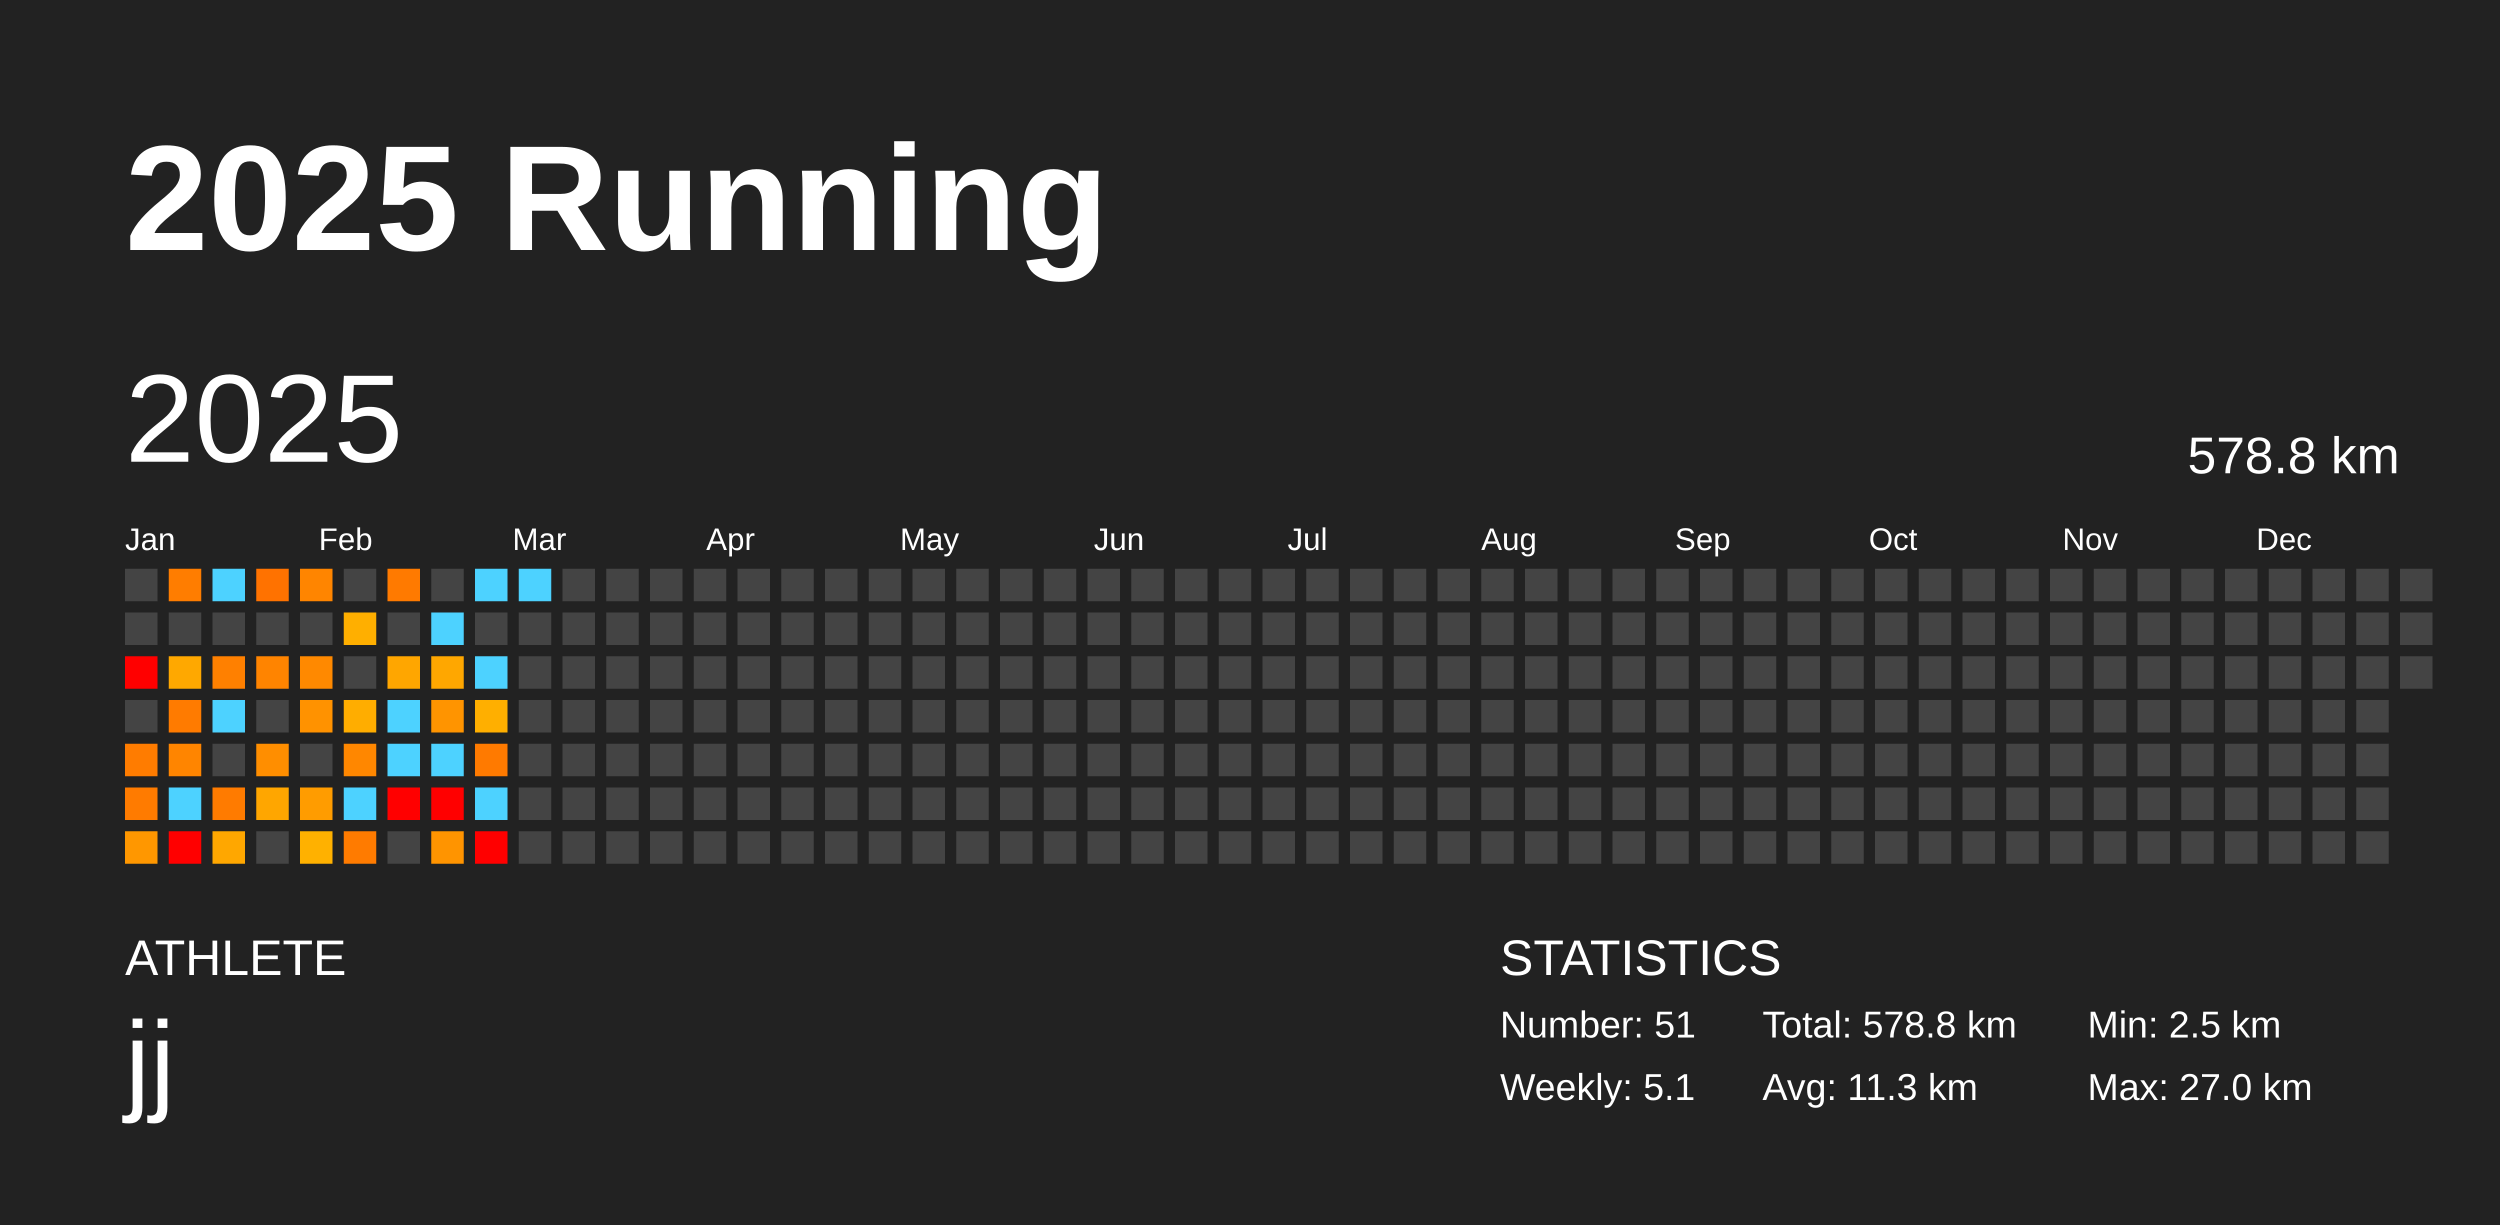
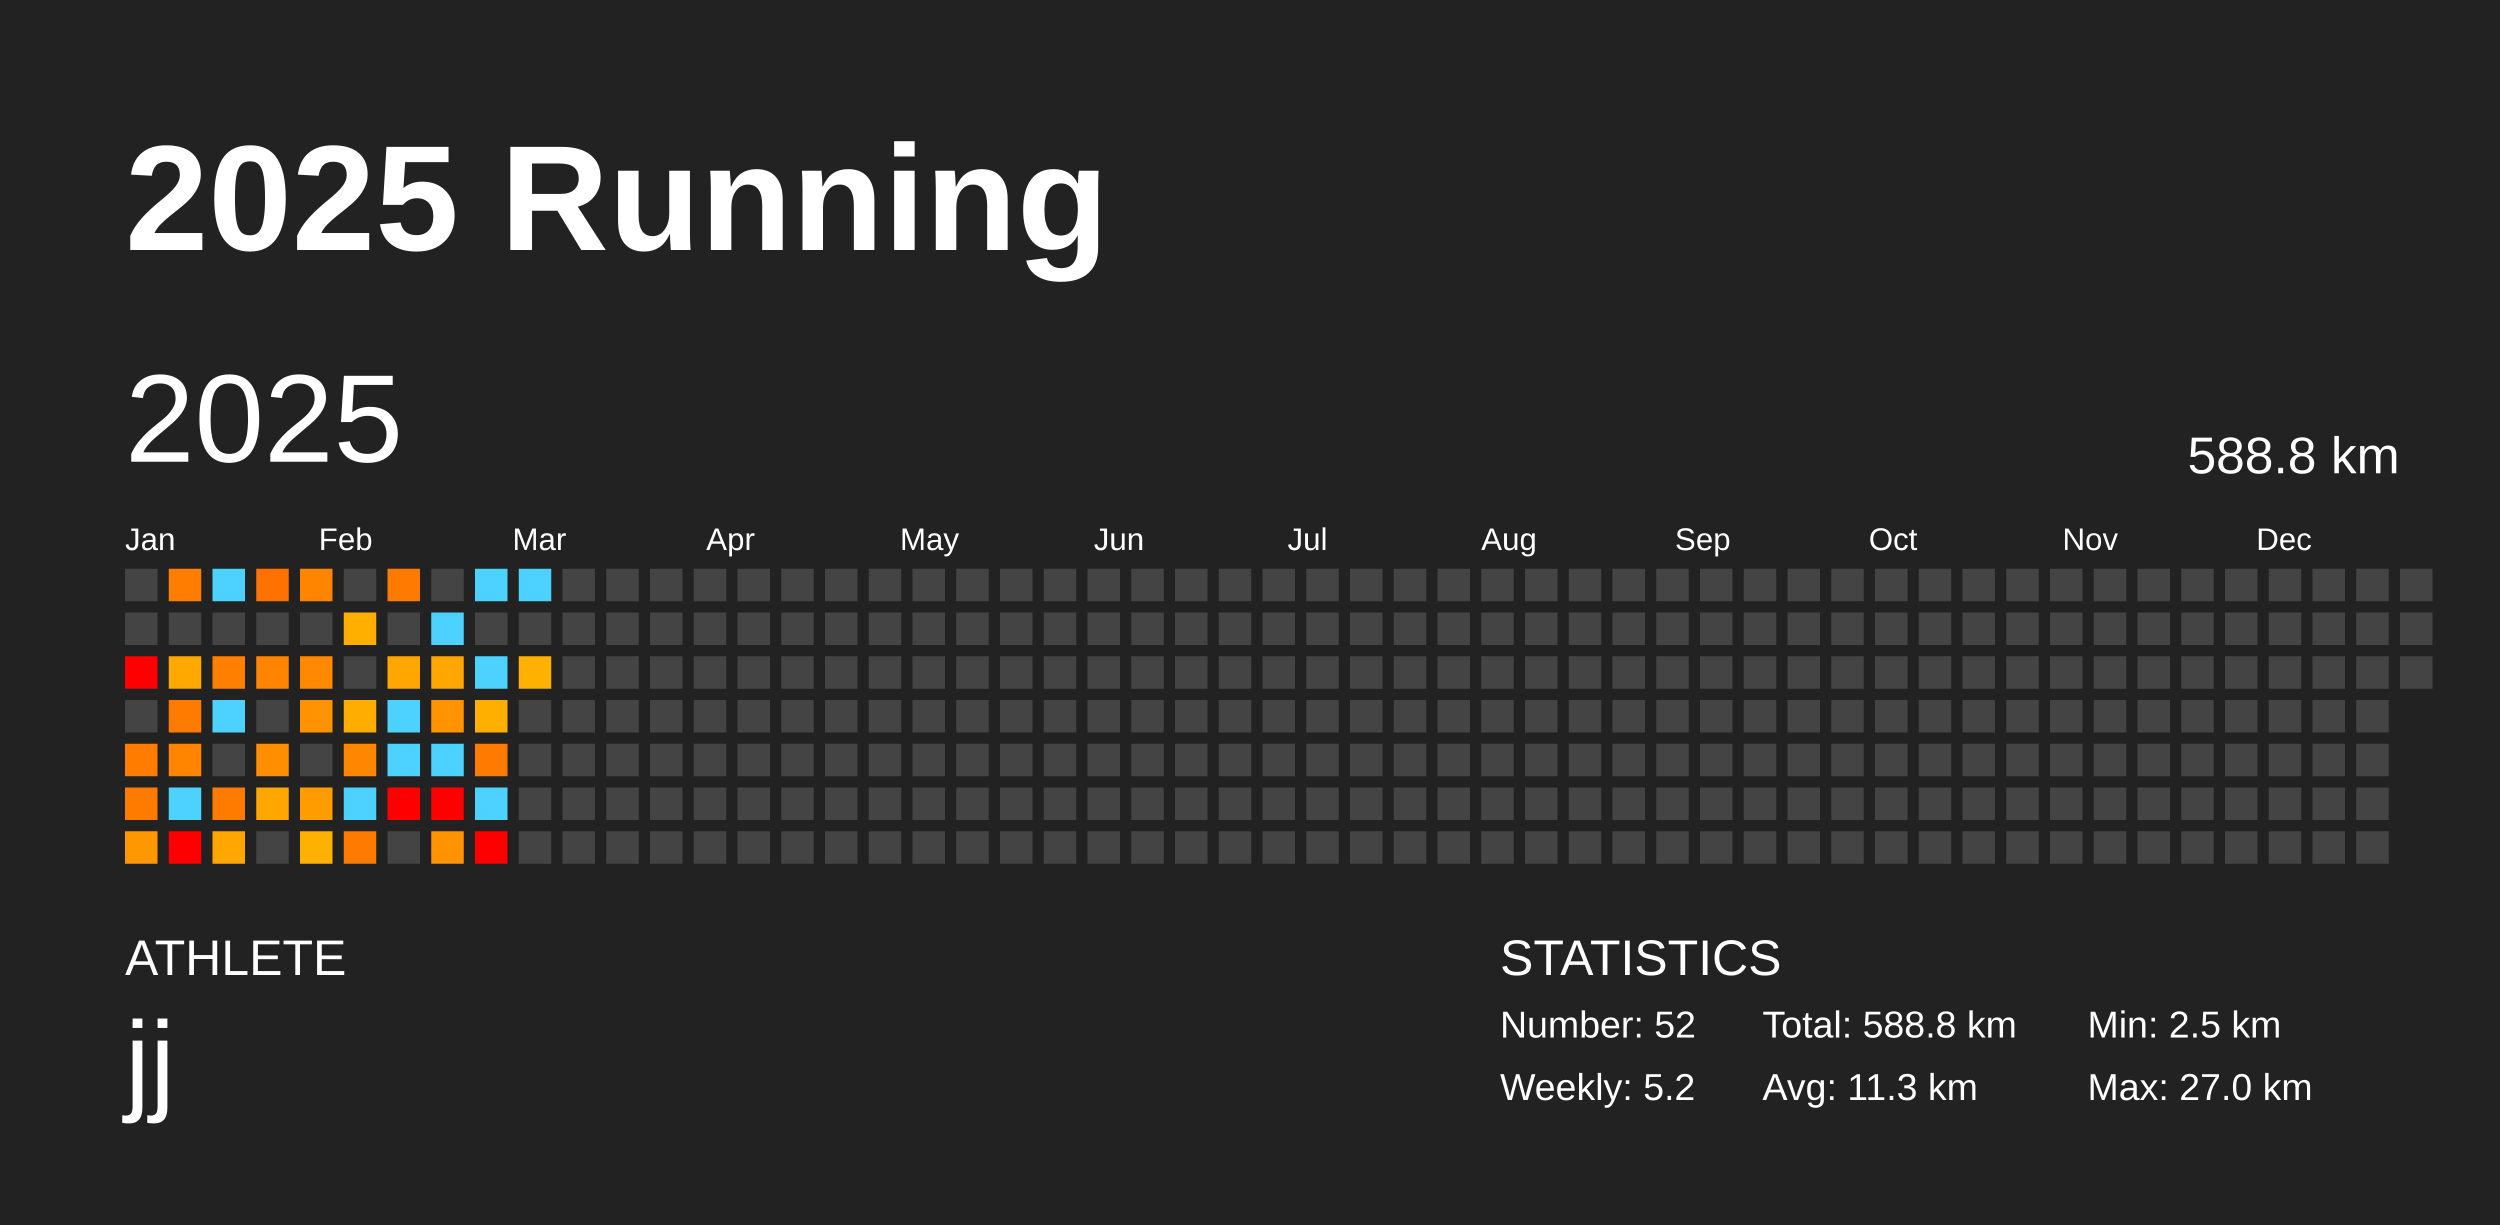
<svg xmlns="http://www.w3.org/2000/svg" baseProfile="full" height="98mm" version="1.1" viewBox="0,0,200,98" width="200mm">
  <defs />
  <rect fill="#222222" height="98" width="200" x="0" y="0" />
  <text fill="#FFFFFF" style="font-size:12px; font-family:Arial; font-weight:bold;" x="10" y="20">2025 Running</text>
  <text fill="#FFFFFF" style="font-size:4px; font-family:Arial" x="10" y="78">ATHLETE</text>
  <text fill="#FFFFFF" style="font-size:9px; font-family:Arial" x="10" y="88">jj</text>
  <text fill="#FFFFFF" style="font-size:4px; font-family:Arial" x="120" y="78">STATISTICS</text>
-   <text fill="#FFFFFF" style="font-size:3px; font-family:Arial" x="120" y="83">Number: 51</text>
-   <text fill="#FFFFFF" style="font-size:3px; font-family:Arial" x="120" y="88">Weekly: 5.1</text>
-   <text fill="#FFFFFF" style="font-size:3px; font-family:Arial" x="141" y="83">Total: 578.8 km</text>
+   <text fill="#FFFFFF" style="font-size:3px; font-family:Arial" x="120" y="83">Number: 52</text>
+   <text fill="#FFFFFF" style="font-size:3px; font-family:Arial" x="120" y="88">Weekly: 5.2</text>
+   <text fill="#FFFFFF" style="font-size:3px; font-family:Arial" x="141" y="83">Total: 588.8 km</text>
  <text fill="#FFFFFF" style="font-size:3px; font-family:Arial" x="141" y="88">Avg: 11.3 km</text>
  <text fill="#FFFFFF" style="font-size:3px; font-family:Arial" x="167" y="83">Min: 2.5 km</text>
  <text fill="#FFFFFF" style="font-size:3px; font-family:Arial" x="167" y="88">Max: 27.0 km</text>
  <text dominant-baseline="hanging" fill="#FFFFFF" style="font-size:10.0px; font-family:Arial;" x="10" y="30">2025</text>
-   <text dominant-baseline="hanging" fill="#FFFFFF" style="font-size:4.125px; font-family:Arial;" x="175" y="35">578.8 km</text>
+   <text dominant-baseline="hanging" fill="#FFFFFF" style="font-size:4.125px; font-family:Arial;" x="175" y="35">588.8 km</text>
  <text fill="#FFFFFF" style="font-size:2.5px; font-family:Arial" x="10.0" y="44">Jan</text>
  <text fill="#FFFFFF" style="font-size:2.5px; font-family:Arial" x="25.5" y="44">Feb</text>
  <text fill="#FFFFFF" style="font-size:2.5px; font-family:Arial" x="41.0" y="44">Mar</text>
  <text fill="#FFFFFF" style="font-size:2.5px; font-family:Arial" x="56.5" y="44">Apr</text>
  <text fill="#FFFFFF" style="font-size:2.5px; font-family:Arial" x="72.0" y="44">May</text>
  <text fill="#FFFFFF" style="font-size:2.5px; font-family:Arial" x="87.5" y="44">Jun</text>
  <text fill="#FFFFFF" style="font-size:2.5px; font-family:Arial" x="103.0" y="44">Jul</text>
  <text fill="#FFFFFF" style="font-size:2.5px; font-family:Arial" x="118.5" y="44">Aug</text>
  <text fill="#FFFFFF" style="font-size:2.5px; font-family:Arial" x="134.0" y="44">Sep</text>
  <text fill="#FFFFFF" style="font-size:2.5px; font-family:Arial" x="149.5" y="44">Oct</text>
  <text fill="#FFFFFF" style="font-size:2.5px; font-family:Arial" x="165.0" y="44">Nov</text>
  <text fill="#FFFFFF" style="font-size:2.5px; font-family:Arial" x="180.5" y="44">Dec</text>
  <rect fill="#444444" height="2.6" width="2.6" x="10.0" y="45.5" />
  <rect fill="#444444" height="2.6" width="2.6" x="10.0" y="49.0" />
  <rect fill="red" height="2.6" width="2.6" x="10.0" y="52.5" />
  <rect fill="#444444" height="2.6" width="2.6" x="10.0" y="56.0" />
  <rect fill="#ff7c00" height="2.6" width="2.6" x="10.0" y="59.5" />
  <rect fill="#ff7b00" height="2.6" width="2.6" x="10.0" y="63.0" />
  <rect fill="#ff9700" height="2.6" width="2.6" x="10.0" y="66.5" />
  <rect fill="#ff7d00" height="2.6" width="2.6" x="13.5" y="45.5" />
  <rect fill="#444444" height="2.6" width="2.6" x="13.5" y="49.0" />
  <rect fill="#ffa800" height="2.6" width="2.6" x="13.5" y="52.5" />
  <rect fill="#ff7b00" height="2.6" width="2.6" x="13.5" y="56.0" />
  <rect fill="#ff8500" height="2.6" width="2.6" x="13.5" y="59.5" />
  <rect fill="#4dd2ff" height="2.6" width="2.6" x="13.5" y="63.0" />
  <rect fill="red" height="2.6" width="2.6" x="13.5" y="66.5" />
  <rect fill="#4dd2ff" height="2.6" width="2.6" x="17.0" y="45.5" />
  <rect fill="#444444" height="2.6" width="2.6" x="17.0" y="49.0" />
  <rect fill="#ff8000" height="2.6" width="2.6" x="17.0" y="52.5" />
  <rect fill="#4dd2ff" height="2.6" width="2.6" x="17.0" y="56.0" />
  <rect fill="#444444" height="2.6" width="2.6" x="17.0" y="59.5" />
  <rect fill="#ff7b00" height="2.6" width="2.6" x="17.0" y="63.0" />
  <rect fill="#ffa700" height="2.6" width="2.6" x="17.0" y="66.5" />
  <rect fill="#ff7200" height="2.6" width="2.6" x="20.5" y="45.5" />
  <rect fill="#444444" height="2.6" width="2.6" x="20.5" y="49.0" />
  <rect fill="#ff8400" height="2.6" width="2.6" x="20.5" y="52.5" />
  <rect fill="#444444" height="2.6" width="2.6" x="20.5" y="56.0" />
  <rect fill="#ff8e00" height="2.6" width="2.6" x="20.5" y="59.5" />
  <rect fill="#ffa600" height="2.6" width="2.6" x="20.5" y="63.0" />
  <rect fill="#444444" height="2.6" width="2.6" x="20.5" y="66.5" />
  <rect fill="#ff8500" height="2.6" width="2.6" x="24.0" y="45.5" />
  <rect fill="#444444" height="2.6" width="2.6" x="24.0" y="49.0" />
  <rect fill="#ff8900" height="2.6" width="2.6" x="24.0" y="52.5" />
  <rect fill="#ff9200" height="2.6" width="2.6" x="24.0" y="56.0" />
  <rect fill="#444444" height="2.6" width="2.6" x="24.0" y="59.5" />
  <rect fill="#ff9c00" height="2.6" width="2.6" x="24.0" y="63.0" />
  <rect fill="#ffb100" height="2.6" width="2.6" x="24.0" y="66.5" />
  <rect fill="#444444" height="2.6" width="2.6" x="27.5" y="45.5" />
  <rect fill="#ffaf00" height="2.6" width="2.6" x="27.5" y="49.0" />
  <rect fill="#444444" height="2.6" width="2.6" x="27.5" y="52.5" />
  <rect fill="#ffad00" height="2.6" width="2.6" x="27.5" y="56.0" />
  <rect fill="#ff8700" height="2.6" width="2.6" x="27.5" y="59.5" />
  <rect fill="#4dd2ff" height="2.6" width="2.6" x="27.5" y="63.0" />
  <rect fill="#ff7b00" height="2.6" width="2.6" x="27.5" y="66.5" />
  <rect fill="#ff7a00" height="2.6" width="2.6" x="31.0" y="45.5" />
  <rect fill="#444444" height="2.6" width="2.6" x="31.0" y="49.0" />
  <rect fill="#ffa600" height="2.6" width="2.6" x="31.0" y="52.5" />
  <rect fill="#4dd2ff" height="2.6" width="2.6" x="31.0" y="56.0" />
  <rect fill="#4dd2ff" height="2.6" width="2.6" x="31.0" y="59.5" />
  <rect fill="red" height="2.6" width="2.6" x="31.0" y="63.0" />
  <rect fill="#444444" height="2.6" width="2.6" x="31.0" y="66.5" />
  <rect fill="#444444" height="2.6" width="2.6" x="34.5" y="45.5" />
  <rect fill="#4dd2ff" height="2.6" width="2.6" x="34.5" y="49.0" />
  <rect fill="#ffa700" height="2.6" width="2.6" x="34.5" y="52.5" />
  <rect fill="#ff9400" height="2.6" width="2.6" x="34.5" y="56.0" />
  <rect fill="#4dd2ff" height="2.6" width="2.6" x="34.5" y="59.5" />
  <rect fill="red" height="2.6" width="2.6" x="34.5" y="63.0" />
  <rect fill="#ff9400" height="2.6" width="2.6" x="34.5" y="66.5" />
  <rect fill="#4dd2ff" height="2.6" width="2.6" x="38.0" y="45.5" />
  <rect fill="#444444" height="2.6" width="2.6" x="38.0" y="49.0" />
  <rect fill="#4dd2ff" height="2.6" width="2.6" x="38.0" y="52.5" />
  <rect fill="#ffaf00" height="2.6" width="2.6" x="38.0" y="56.0" />
  <rect fill="#ff7a00" height="2.6" width="2.6" x="38.0" y="59.5" />
  <rect fill="#4dd2ff" height="2.6" width="2.6" x="38.0" y="63.0" />
  <rect fill="red" height="2.6" width="2.6" x="38.0" y="66.5" />
  <rect fill="#4dd2ff" height="2.6" width="2.6" x="41.5" y="45.5" />
  <rect fill="#444444" height="2.6" width="2.6" x="41.5" y="49.0" />
-   <rect fill="#444444" height="2.6" width="2.6" x="41.5" y="52.5" />
+   <rect fill="#ffb100" height="2.6" width="2.6" x="41.5" y="52.5" />
  <rect fill="#444444" height="2.6" width="2.6" x="41.5" y="56.0" />
  <rect fill="#444444" height="2.6" width="2.6" x="41.5" y="59.5" />
  <rect fill="#444444" height="2.6" width="2.6" x="41.5" y="63.0" />
  <rect fill="#444444" height="2.6" width="2.6" x="41.5" y="66.5" />
  <rect fill="#444444" height="2.6" width="2.6" x="45.0" y="45.5" />
  <rect fill="#444444" height="2.6" width="2.6" x="45.0" y="49.0" />
  <rect fill="#444444" height="2.6" width="2.6" x="45.0" y="52.5" />
  <rect fill="#444444" height="2.6" width="2.6" x="45.0" y="56.0" />
  <rect fill="#444444" height="2.6" width="2.6" x="45.0" y="59.5" />
  <rect fill="#444444" height="2.6" width="2.6" x="45.0" y="63.0" />
  <rect fill="#444444" height="2.6" width="2.6" x="45.0" y="66.5" />
  <rect fill="#444444" height="2.6" width="2.6" x="48.5" y="45.5" />
  <rect fill="#444444" height="2.6" width="2.6" x="48.5" y="49.0" />
  <rect fill="#444444" height="2.6" width="2.6" x="48.5" y="52.5" />
  <rect fill="#444444" height="2.6" width="2.6" x="48.5" y="56.0" />
  <rect fill="#444444" height="2.6" width="2.6" x="48.5" y="59.5" />
  <rect fill="#444444" height="2.6" width="2.6" x="48.5" y="63.0" />
  <rect fill="#444444" height="2.6" width="2.6" x="48.5" y="66.5" />
  <rect fill="#444444" height="2.6" width="2.6" x="52.0" y="45.5" />
  <rect fill="#444444" height="2.6" width="2.6" x="52.0" y="49.0" />
  <rect fill="#444444" height="2.6" width="2.6" x="52.0" y="52.5" />
  <rect fill="#444444" height="2.6" width="2.6" x="52.0" y="56.0" />
  <rect fill="#444444" height="2.6" width="2.6" x="52.0" y="59.5" />
  <rect fill="#444444" height="2.6" width="2.6" x="52.0" y="63.0" />
  <rect fill="#444444" height="2.6" width="2.6" x="52.0" y="66.5" />
  <rect fill="#444444" height="2.6" width="2.6" x="55.5" y="45.5" />
  <rect fill="#444444" height="2.6" width="2.6" x="55.5" y="49.0" />
  <rect fill="#444444" height="2.6" width="2.6" x="55.5" y="52.5" />
  <rect fill="#444444" height="2.6" width="2.6" x="55.5" y="56.0" />
  <rect fill="#444444" height="2.6" width="2.6" x="55.5" y="59.5" />
  <rect fill="#444444" height="2.6" width="2.6" x="55.5" y="63.0" />
  <rect fill="#444444" height="2.6" width="2.6" x="55.5" y="66.5" />
  <rect fill="#444444" height="2.6" width="2.6" x="59.0" y="45.5" />
  <rect fill="#444444" height="2.6" width="2.6" x="59.0" y="49.0" />
  <rect fill="#444444" height="2.6" width="2.6" x="59.0" y="52.5" />
  <rect fill="#444444" height="2.6" width="2.6" x="59.0" y="56.0" />
  <rect fill="#444444" height="2.6" width="2.6" x="59.0" y="59.5" />
  <rect fill="#444444" height="2.6" width="2.6" x="59.0" y="63.0" />
  <rect fill="#444444" height="2.6" width="2.6" x="59.0" y="66.5" />
  <rect fill="#444444" height="2.6" width="2.6" x="62.5" y="45.5" />
  <rect fill="#444444" height="2.6" width="2.6" x="62.5" y="49.0" />
  <rect fill="#444444" height="2.6" width="2.6" x="62.5" y="52.5" />
  <rect fill="#444444" height="2.6" width="2.6" x="62.5" y="56.0" />
  <rect fill="#444444" height="2.6" width="2.6" x="62.5" y="59.5" />
  <rect fill="#444444" height="2.6" width="2.6" x="62.5" y="63.0" />
  <rect fill="#444444" height="2.6" width="2.6" x="62.5" y="66.5" />
  <rect fill="#444444" height="2.6" width="2.6" x="66.0" y="45.5" />
  <rect fill="#444444" height="2.6" width="2.6" x="66.0" y="49.0" />
  <rect fill="#444444" height="2.6" width="2.6" x="66.0" y="52.5" />
  <rect fill="#444444" height="2.6" width="2.6" x="66.0" y="56.0" />
  <rect fill="#444444" height="2.6" width="2.6" x="66.0" y="59.5" />
  <rect fill="#444444" height="2.6" width="2.6" x="66.0" y="63.0" />
  <rect fill="#444444" height="2.6" width="2.6" x="66.0" y="66.5" />
  <rect fill="#444444" height="2.6" width="2.6" x="69.5" y="45.5" />
  <rect fill="#444444" height="2.6" width="2.6" x="69.5" y="49.0" />
  <rect fill="#444444" height="2.6" width="2.6" x="69.5" y="52.5" />
  <rect fill="#444444" height="2.6" width="2.6" x="69.5" y="56.0" />
  <rect fill="#444444" height="2.6" width="2.6" x="69.5" y="59.5" />
  <rect fill="#444444" height="2.6" width="2.6" x="69.5" y="63.0" />
  <rect fill="#444444" height="2.6" width="2.6" x="69.5" y="66.5" />
  <rect fill="#444444" height="2.6" width="2.6" x="73.0" y="45.5" />
  <rect fill="#444444" height="2.6" width="2.6" x="73.0" y="49.0" />
  <rect fill="#444444" height="2.6" width="2.6" x="73.0" y="52.5" />
  <rect fill="#444444" height="2.6" width="2.6" x="73.0" y="56.0" />
  <rect fill="#444444" height="2.6" width="2.6" x="73.0" y="59.5" />
  <rect fill="#444444" height="2.6" width="2.6" x="73.0" y="63.0" />
  <rect fill="#444444" height="2.6" width="2.6" x="73.0" y="66.5" />
  <rect fill="#444444" height="2.6" width="2.6" x="76.5" y="45.5" />
  <rect fill="#444444" height="2.6" width="2.6" x="76.5" y="49.0" />
  <rect fill="#444444" height="2.6" width="2.6" x="76.5" y="52.5" />
  <rect fill="#444444" height="2.6" width="2.6" x="76.5" y="56.0" />
  <rect fill="#444444" height="2.6" width="2.6" x="76.5" y="59.5" />
  <rect fill="#444444" height="2.6" width="2.6" x="76.5" y="63.0" />
  <rect fill="#444444" height="2.6" width="2.6" x="76.5" y="66.5" />
  <rect fill="#444444" height="2.6" width="2.6" x="80.0" y="45.5" />
  <rect fill="#444444" height="2.6" width="2.6" x="80.0" y="49.0" />
  <rect fill="#444444" height="2.6" width="2.6" x="80.0" y="52.5" />
  <rect fill="#444444" height="2.6" width="2.6" x="80.0" y="56.0" />
  <rect fill="#444444" height="2.6" width="2.6" x="80.0" y="59.5" />
  <rect fill="#444444" height="2.6" width="2.6" x="80.0" y="63.0" />
  <rect fill="#444444" height="2.6" width="2.6" x="80.0" y="66.5" />
  <rect fill="#444444" height="2.6" width="2.6" x="83.5" y="45.5" />
  <rect fill="#444444" height="2.6" width="2.6" x="83.5" y="49.0" />
  <rect fill="#444444" height="2.6" width="2.6" x="83.5" y="52.5" />
  <rect fill="#444444" height="2.6" width="2.6" x="83.5" y="56.0" />
  <rect fill="#444444" height="2.6" width="2.6" x="83.5" y="59.5" />
  <rect fill="#444444" height="2.6" width="2.6" x="83.5" y="63.0" />
  <rect fill="#444444" height="2.6" width="2.6" x="83.5" y="66.5" />
  <rect fill="#444444" height="2.6" width="2.6" x="87.0" y="45.5" />
  <rect fill="#444444" height="2.6" width="2.6" x="87.0" y="49.0" />
  <rect fill="#444444" height="2.6" width="2.6" x="87.0" y="52.5" />
  <rect fill="#444444" height="2.6" width="2.6" x="87.0" y="56.0" />
  <rect fill="#444444" height="2.6" width="2.6" x="87.0" y="59.5" />
  <rect fill="#444444" height="2.6" width="2.6" x="87.0" y="63.0" />
  <rect fill="#444444" height="2.6" width="2.6" x="87.0" y="66.5" />
  <rect fill="#444444" height="2.6" width="2.6" x="90.5" y="45.5" />
  <rect fill="#444444" height="2.6" width="2.6" x="90.5" y="49.0" />
  <rect fill="#444444" height="2.6" width="2.6" x="90.5" y="52.5" />
  <rect fill="#444444" height="2.6" width="2.6" x="90.5" y="56.0" />
  <rect fill="#444444" height="2.6" width="2.6" x="90.5" y="59.5" />
  <rect fill="#444444" height="2.6" width="2.6" x="90.5" y="63.0" />
  <rect fill="#444444" height="2.6" width="2.6" x="90.5" y="66.5" />
  <rect fill="#444444" height="2.6" width="2.6" x="94.0" y="45.5" />
  <rect fill="#444444" height="2.6" width="2.6" x="94.0" y="49.0" />
  <rect fill="#444444" height="2.6" width="2.6" x="94.0" y="52.5" />
  <rect fill="#444444" height="2.6" width="2.6" x="94.0" y="56.0" />
  <rect fill="#444444" height="2.6" width="2.6" x="94.0" y="59.5" />
  <rect fill="#444444" height="2.6" width="2.6" x="94.0" y="63.0" />
  <rect fill="#444444" height="2.6" width="2.6" x="94.0" y="66.5" />
  <rect fill="#444444" height="2.6" width="2.6" x="97.5" y="45.5" />
  <rect fill="#444444" height="2.6" width="2.6" x="97.5" y="49.0" />
  <rect fill="#444444" height="2.6" width="2.6" x="97.5" y="52.5" />
  <rect fill="#444444" height="2.6" width="2.6" x="97.5" y="56.0" />
  <rect fill="#444444" height="2.6" width="2.6" x="97.5" y="59.5" />
  <rect fill="#444444" height="2.6" width="2.6" x="97.5" y="63.0" />
  <rect fill="#444444" height="2.6" width="2.6" x="97.5" y="66.5" />
  <rect fill="#444444" height="2.6" width="2.6" x="101.0" y="45.5" />
  <rect fill="#444444" height="2.6" width="2.6" x="101.0" y="49.0" />
  <rect fill="#444444" height="2.6" width="2.6" x="101.0" y="52.5" />
  <rect fill="#444444" height="2.6" width="2.6" x="101.0" y="56.0" />
  <rect fill="#444444" height="2.6" width="2.6" x="101.0" y="59.5" />
  <rect fill="#444444" height="2.6" width="2.6" x="101.0" y="63.0" />
  <rect fill="#444444" height="2.6" width="2.6" x="101.0" y="66.5" />
  <rect fill="#444444" height="2.6" width="2.6" x="104.5" y="45.5" />
  <rect fill="#444444" height="2.6" width="2.6" x="104.5" y="49.0" />
  <rect fill="#444444" height="2.6" width="2.6" x="104.5" y="52.5" />
  <rect fill="#444444" height="2.6" width="2.6" x="104.5" y="56.0" />
  <rect fill="#444444" height="2.6" width="2.6" x="104.5" y="59.5" />
  <rect fill="#444444" height="2.6" width="2.6" x="104.5" y="63.0" />
  <rect fill="#444444" height="2.6" width="2.6" x="104.5" y="66.5" />
  <rect fill="#444444" height="2.6" width="2.6" x="108.0" y="45.5" />
  <rect fill="#444444" height="2.6" width="2.6" x="108.0" y="49.0" />
  <rect fill="#444444" height="2.6" width="2.6" x="108.0" y="52.5" />
  <rect fill="#444444" height="2.6" width="2.6" x="108.0" y="56.0" />
  <rect fill="#444444" height="2.6" width="2.6" x="108.0" y="59.5" />
  <rect fill="#444444" height="2.6" width="2.6" x="108.0" y="63.0" />
  <rect fill="#444444" height="2.6" width="2.6" x="108.0" y="66.5" />
  <rect fill="#444444" height="2.6" width="2.6" x="111.5" y="45.5" />
  <rect fill="#444444" height="2.6" width="2.6" x="111.5" y="49.0" />
  <rect fill="#444444" height="2.6" width="2.6" x="111.5" y="52.5" />
  <rect fill="#444444" height="2.6" width="2.6" x="111.5" y="56.0" />
  <rect fill="#444444" height="2.6" width="2.6" x="111.5" y="59.5" />
  <rect fill="#444444" height="2.6" width="2.6" x="111.5" y="63.0" />
  <rect fill="#444444" height="2.6" width="2.6" x="111.5" y="66.5" />
  <rect fill="#444444" height="2.6" width="2.6" x="115.0" y="45.5" />
  <rect fill="#444444" height="2.6" width="2.6" x="115.0" y="49.0" />
  <rect fill="#444444" height="2.6" width="2.6" x="115.0" y="52.5" />
  <rect fill="#444444" height="2.6" width="2.6" x="115.0" y="56.0" />
  <rect fill="#444444" height="2.6" width="2.6" x="115.0" y="59.5" />
  <rect fill="#444444" height="2.6" width="2.6" x="115.0" y="63.0" />
  <rect fill="#444444" height="2.6" width="2.6" x="115.0" y="66.5" />
  <rect fill="#444444" height="2.6" width="2.6" x="118.5" y="45.5" />
  <rect fill="#444444" height="2.6" width="2.6" x="118.5" y="49.0" />
  <rect fill="#444444" height="2.6" width="2.6" x="118.5" y="52.5" />
  <rect fill="#444444" height="2.6" width="2.6" x="118.5" y="56.0" />
  <rect fill="#444444" height="2.6" width="2.6" x="118.5" y="59.5" />
  <rect fill="#444444" height="2.6" width="2.6" x="118.5" y="63.0" />
  <rect fill="#444444" height="2.6" width="2.6" x="118.5" y="66.5" />
  <rect fill="#444444" height="2.6" width="2.6" x="122.0" y="45.5" />
  <rect fill="#444444" height="2.6" width="2.6" x="122.0" y="49.0" />
  <rect fill="#444444" height="2.6" width="2.6" x="122.0" y="52.5" />
  <rect fill="#444444" height="2.6" width="2.6" x="122.0" y="56.0" />
  <rect fill="#444444" height="2.6" width="2.6" x="122.0" y="59.5" />
  <rect fill="#444444" height="2.6" width="2.6" x="122.0" y="63.0" />
  <rect fill="#444444" height="2.6" width="2.6" x="122.0" y="66.5" />
  <rect fill="#444444" height="2.6" width="2.6" x="125.5" y="45.5" />
  <rect fill="#444444" height="2.6" width="2.6" x="125.5" y="49.0" />
  <rect fill="#444444" height="2.6" width="2.6" x="125.5" y="52.5" />
  <rect fill="#444444" height="2.6" width="2.6" x="125.5" y="56.0" />
  <rect fill="#444444" height="2.6" width="2.6" x="125.5" y="59.5" />
  <rect fill="#444444" height="2.6" width="2.6" x="125.5" y="63.0" />
  <rect fill="#444444" height="2.6" width="2.6" x="125.5" y="66.5" />
  <rect fill="#444444" height="2.6" width="2.6" x="129.0" y="45.5" />
  <rect fill="#444444" height="2.6" width="2.6" x="129.0" y="49.0" />
  <rect fill="#444444" height="2.6" width="2.6" x="129.0" y="52.5" />
  <rect fill="#444444" height="2.6" width="2.6" x="129.0" y="56.0" />
  <rect fill="#444444" height="2.6" width="2.6" x="129.0" y="59.5" />
  <rect fill="#444444" height="2.6" width="2.6" x="129.0" y="63.0" />
  <rect fill="#444444" height="2.6" width="2.6" x="129.0" y="66.5" />
  <rect fill="#444444" height="2.6" width="2.6" x="132.5" y="45.5" />
  <rect fill="#444444" height="2.6" width="2.6" x="132.5" y="49.0" />
  <rect fill="#444444" height="2.6" width="2.6" x="132.5" y="52.5" />
  <rect fill="#444444" height="2.6" width="2.6" x="132.5" y="56.0" />
  <rect fill="#444444" height="2.6" width="2.6" x="132.5" y="59.5" />
  <rect fill="#444444" height="2.6" width="2.6" x="132.5" y="63.0" />
  <rect fill="#444444" height="2.6" width="2.6" x="132.5" y="66.5" />
  <rect fill="#444444" height="2.6" width="2.6" x="136.0" y="45.5" />
  <rect fill="#444444" height="2.6" width="2.6" x="136.0" y="49.0" />
  <rect fill="#444444" height="2.6" width="2.6" x="136.0" y="52.5" />
  <rect fill="#444444" height="2.6" width="2.6" x="136.0" y="56.0" />
  <rect fill="#444444" height="2.6" width="2.6" x="136.0" y="59.5" />
  <rect fill="#444444" height="2.6" width="2.6" x="136.0" y="63.0" />
  <rect fill="#444444" height="2.6" width="2.6" x="136.0" y="66.5" />
  <rect fill="#444444" height="2.6" width="2.6" x="139.5" y="45.5" />
  <rect fill="#444444" height="2.6" width="2.6" x="139.5" y="49.0" />
  <rect fill="#444444" height="2.6" width="2.6" x="139.5" y="52.5" />
  <rect fill="#444444" height="2.6" width="2.6" x="139.5" y="56.0" />
  <rect fill="#444444" height="2.6" width="2.6" x="139.5" y="59.5" />
  <rect fill="#444444" height="2.6" width="2.6" x="139.5" y="63.0" />
  <rect fill="#444444" height="2.6" width="2.6" x="139.5" y="66.5" />
  <rect fill="#444444" height="2.6" width="2.6" x="143.0" y="45.5" />
  <rect fill="#444444" height="2.6" width="2.6" x="143.0" y="49.0" />
  <rect fill="#444444" height="2.6" width="2.6" x="143.0" y="52.5" />
  <rect fill="#444444" height="2.6" width="2.6" x="143.0" y="56.0" />
  <rect fill="#444444" height="2.6" width="2.6" x="143.0" y="59.5" />
  <rect fill="#444444" height="2.6" width="2.6" x="143.0" y="63.0" />
  <rect fill="#444444" height="2.6" width="2.6" x="143.0" y="66.5" />
  <rect fill="#444444" height="2.6" width="2.6" x="146.5" y="45.5" />
  <rect fill="#444444" height="2.6" width="2.6" x="146.5" y="49.0" />
  <rect fill="#444444" height="2.6" width="2.6" x="146.5" y="52.5" />
  <rect fill="#444444" height="2.6" width="2.6" x="146.5" y="56.0" />
  <rect fill="#444444" height="2.6" width="2.6" x="146.5" y="59.5" />
  <rect fill="#444444" height="2.6" width="2.6" x="146.5" y="63.0" />
  <rect fill="#444444" height="2.6" width="2.6" x="146.5" y="66.5" />
  <rect fill="#444444" height="2.6" width="2.6" x="150.0" y="45.5" />
  <rect fill="#444444" height="2.6" width="2.6" x="150.0" y="49.0" />
  <rect fill="#444444" height="2.6" width="2.6" x="150.0" y="52.5" />
  <rect fill="#444444" height="2.6" width="2.6" x="150.0" y="56.0" />
  <rect fill="#444444" height="2.6" width="2.6" x="150.0" y="59.5" />
  <rect fill="#444444" height="2.6" width="2.6" x="150.0" y="63.0" />
  <rect fill="#444444" height="2.6" width="2.6" x="150.0" y="66.5" />
  <rect fill="#444444" height="2.6" width="2.6" x="153.5" y="45.5" />
  <rect fill="#444444" height="2.6" width="2.6" x="153.5" y="49.0" />
  <rect fill="#444444" height="2.6" width="2.6" x="153.5" y="52.5" />
  <rect fill="#444444" height="2.6" width="2.6" x="153.5" y="56.0" />
  <rect fill="#444444" height="2.6" width="2.6" x="153.5" y="59.5" />
  <rect fill="#444444" height="2.6" width="2.6" x="153.5" y="63.0" />
  <rect fill="#444444" height="2.6" width="2.6" x="153.5" y="66.5" />
  <rect fill="#444444" height="2.6" width="2.6" x="157.0" y="45.5" />
  <rect fill="#444444" height="2.6" width="2.6" x="157.0" y="49.0" />
  <rect fill="#444444" height="2.6" width="2.6" x="157.0" y="52.5" />
  <rect fill="#444444" height="2.6" width="2.6" x="157.0" y="56.0" />
  <rect fill="#444444" height="2.6" width="2.6" x="157.0" y="59.5" />
  <rect fill="#444444" height="2.6" width="2.6" x="157.0" y="63.0" />
  <rect fill="#444444" height="2.6" width="2.6" x="157.0" y="66.5" />
  <rect fill="#444444" height="2.6" width="2.6" x="160.5" y="45.5" />
  <rect fill="#444444" height="2.6" width="2.6" x="160.5" y="49.0" />
  <rect fill="#444444" height="2.6" width="2.6" x="160.5" y="52.5" />
  <rect fill="#444444" height="2.6" width="2.6" x="160.5" y="56.0" />
  <rect fill="#444444" height="2.6" width="2.6" x="160.5" y="59.5" />
  <rect fill="#444444" height="2.6" width="2.6" x="160.5" y="63.0" />
  <rect fill="#444444" height="2.6" width="2.6" x="160.5" y="66.5" />
  <rect fill="#444444" height="2.6" width="2.6" x="164.0" y="45.5" />
  <rect fill="#444444" height="2.6" width="2.6" x="164.0" y="49.0" />
  <rect fill="#444444" height="2.6" width="2.6" x="164.0" y="52.5" />
  <rect fill="#444444" height="2.6" width="2.6" x="164.0" y="56.0" />
  <rect fill="#444444" height="2.6" width="2.6" x="164.0" y="59.5" />
  <rect fill="#444444" height="2.6" width="2.6" x="164.0" y="63.0" />
  <rect fill="#444444" height="2.6" width="2.6" x="164.0" y="66.5" />
  <rect fill="#444444" height="2.6" width="2.6" x="167.5" y="45.5" />
  <rect fill="#444444" height="2.6" width="2.6" x="167.5" y="49.0" />
  <rect fill="#444444" height="2.6" width="2.6" x="167.5" y="52.5" />
  <rect fill="#444444" height="2.6" width="2.6" x="167.5" y="56.0" />
  <rect fill="#444444" height="2.6" width="2.6" x="167.5" y="59.5" />
  <rect fill="#444444" height="2.6" width="2.6" x="167.5" y="63.0" />
  <rect fill="#444444" height="2.6" width="2.6" x="167.5" y="66.5" />
  <rect fill="#444444" height="2.6" width="2.6" x="171.0" y="45.5" />
  <rect fill="#444444" height="2.6" width="2.6" x="171.0" y="49.0" />
  <rect fill="#444444" height="2.6" width="2.6" x="171.0" y="52.5" />
  <rect fill="#444444" height="2.6" width="2.6" x="171.0" y="56.0" />
  <rect fill="#444444" height="2.6" width="2.6" x="171.0" y="59.5" />
  <rect fill="#444444" height="2.6" width="2.6" x="171.0" y="63.0" />
  <rect fill="#444444" height="2.6" width="2.6" x="171.0" y="66.5" />
  <rect fill="#444444" height="2.6" width="2.6" x="174.5" y="45.5" />
  <rect fill="#444444" height="2.6" width="2.6" x="174.5" y="49.0" />
  <rect fill="#444444" height="2.6" width="2.6" x="174.5" y="52.5" />
  <rect fill="#444444" height="2.6" width="2.6" x="174.5" y="56.0" />
  <rect fill="#444444" height="2.6" width="2.6" x="174.5" y="59.5" />
  <rect fill="#444444" height="2.6" width="2.6" x="174.5" y="63.0" />
  <rect fill="#444444" height="2.6" width="2.6" x="174.5" y="66.5" />
  <rect fill="#444444" height="2.6" width="2.6" x="178.0" y="45.5" />
  <rect fill="#444444" height="2.6" width="2.6" x="178.0" y="49.0" />
  <rect fill="#444444" height="2.6" width="2.6" x="178.0" y="52.5" />
  <rect fill="#444444" height="2.6" width="2.6" x="178.0" y="56.0" />
  <rect fill="#444444" height="2.6" width="2.6" x="178.0" y="59.5" />
  <rect fill="#444444" height="2.6" width="2.6" x="178.0" y="63.0" />
  <rect fill="#444444" height="2.6" width="2.6" x="178.0" y="66.5" />
  <rect fill="#444444" height="2.6" width="2.6" x="181.5" y="45.5" />
  <rect fill="#444444" height="2.6" width="2.6" x="181.5" y="49.0" />
  <rect fill="#444444" height="2.6" width="2.6" x="181.5" y="52.5" />
  <rect fill="#444444" height="2.6" width="2.6" x="181.5" y="56.0" />
  <rect fill="#444444" height="2.6" width="2.6" x="181.5" y="59.5" />
  <rect fill="#444444" height="2.6" width="2.6" x="181.5" y="63.0" />
  <rect fill="#444444" height="2.6" width="2.6" x="181.5" y="66.5" />
  <rect fill="#444444" height="2.6" width="2.6" x="185.0" y="45.5" />
  <rect fill="#444444" height="2.6" width="2.6" x="185.0" y="49.0" />
  <rect fill="#444444" height="2.6" width="2.6" x="185.0" y="52.5" />
  <rect fill="#444444" height="2.6" width="2.6" x="185.0" y="56.0" />
  <rect fill="#444444" height="2.6" width="2.6" x="185.0" y="59.5" />
  <rect fill="#444444" height="2.6" width="2.6" x="185.0" y="63.0" />
  <rect fill="#444444" height="2.6" width="2.6" x="185.0" y="66.5" />
  <rect fill="#444444" height="2.6" width="2.6" x="188.5" y="45.5" />
  <rect fill="#444444" height="2.6" width="2.6" x="188.5" y="49.0" />
  <rect fill="#444444" height="2.6" width="2.6" x="188.5" y="52.5" />
  <rect fill="#444444" height="2.6" width="2.6" x="188.5" y="56.0" />
  <rect fill="#444444" height="2.6" width="2.6" x="188.5" y="59.5" />
  <rect fill="#444444" height="2.6" width="2.6" x="188.5" y="63.0" />
  <rect fill="#444444" height="2.6" width="2.6" x="188.5" y="66.5" />
  <rect fill="#444444" height="2.6" width="2.6" x="192.0" y="45.5" />
  <rect fill="#444444" height="2.6" width="2.6" x="192.0" y="49.0" />
  <rect fill="#444444" height="2.6" width="2.6" x="192.0" y="52.5" />
</svg>
